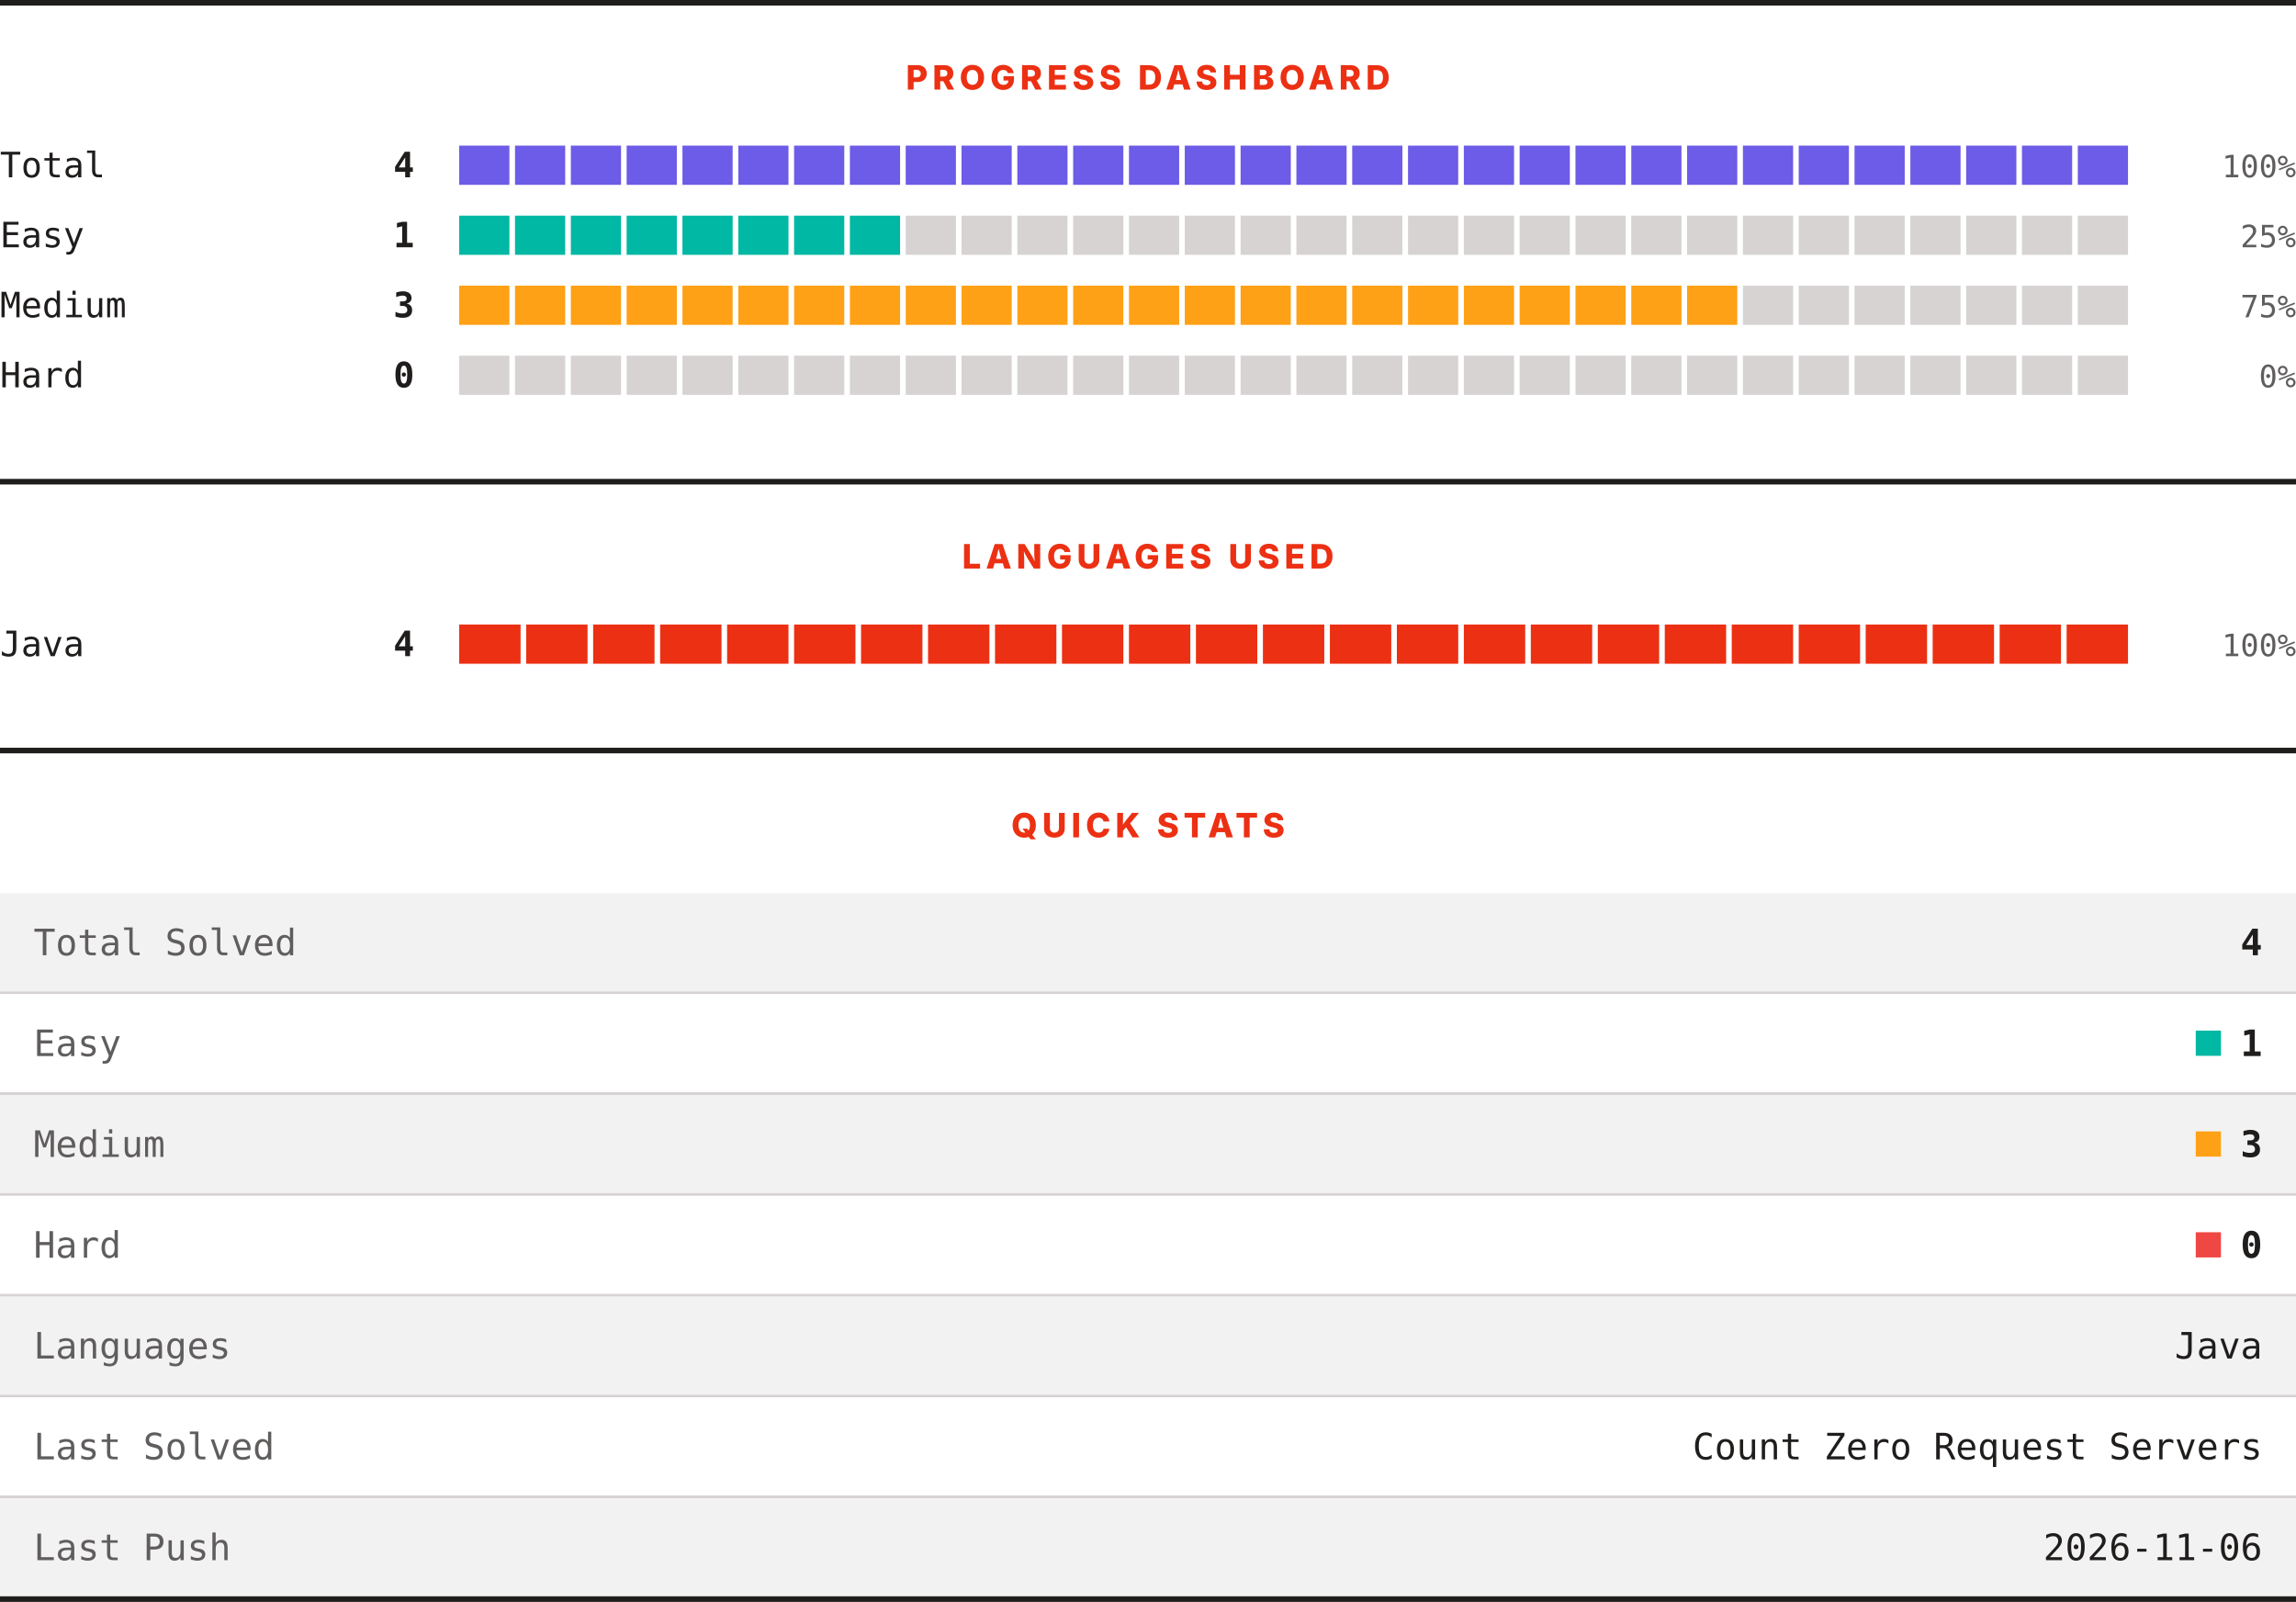
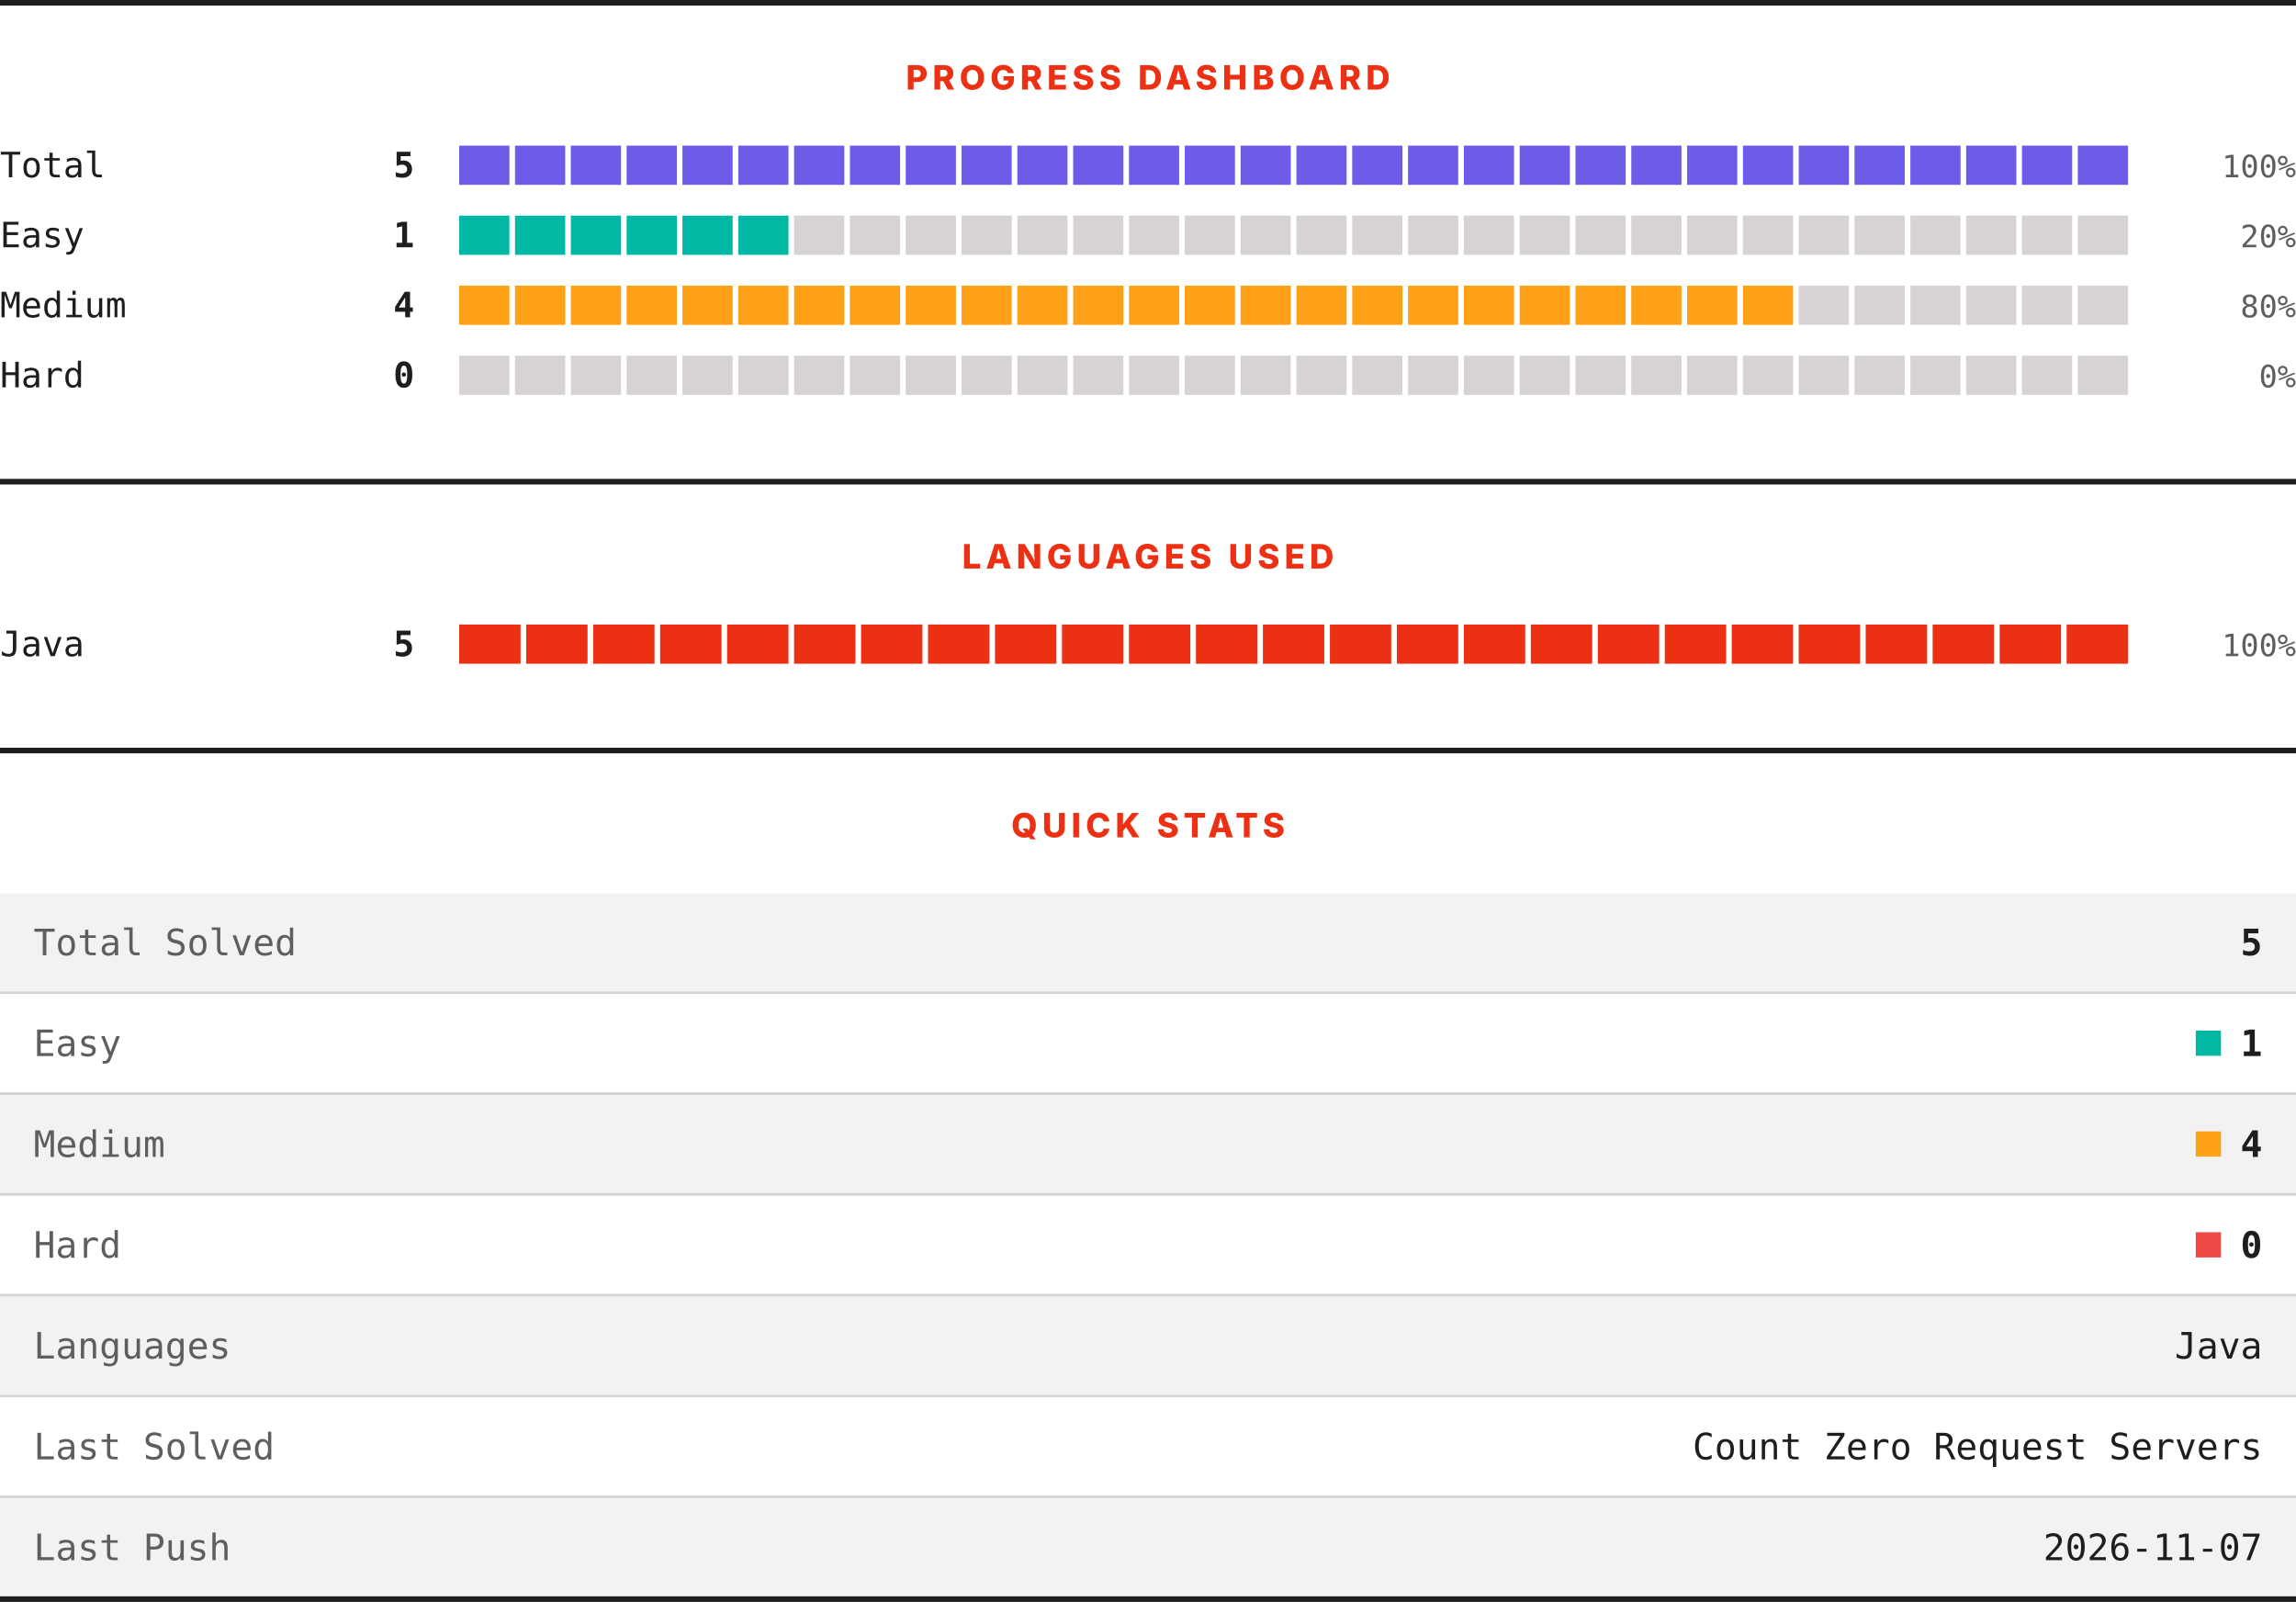
<svg xmlns="http://www.w3.org/2000/svg" width="820" height="572" viewBox="0 0 820 572" role="img" aria-label="LeetCode progress, languages and quick stats">
  <rect width="820" height="572" fill="#ffffff" />
  <rect x="0" y="0" width="820" height="2" fill="#201e1d" />
  <text x="410" y="32" text-anchor="middle" font-family="Archivo, system-ui, -apple-system, Segoe UI, sans-serif" font-size="12" font-weight="800" letter-spacing="1.68" fill="#ec3013">PROGRESS DASHBOARD</text>
  <text x="0" y="63.3" font-family="ui-monospace, SFMono-Regular, Menlo, Consolas, monospace" font-size="12.5" fill="#201e1d">Total</text>
-   <text x="148" y="63.3" text-anchor="end" font-family="ui-monospace, SFMono-Regular, Menlo, Consolas, monospace" font-size="12.5" font-weight="700" fill="#201e1d">4</text>
+   <text x="148" y="63.3" text-anchor="end" font-family="ui-monospace, SFMono-Regular, Menlo, Consolas, monospace" font-size="12.5" font-weight="700" fill="#201e1d">5</text>
  <rect x="164.00" y="52" width="17.93" height="14" fill="#6c5ce7" />
  <rect x="183.93" y="52" width="17.93" height="14" fill="#6c5ce7" />
  <rect x="203.87" y="52" width="17.93" height="14" fill="#6c5ce7" />
  <rect x="223.80" y="52" width="17.93" height="14" fill="#6c5ce7" />
  <rect x="243.73" y="52" width="17.93" height="14" fill="#6c5ce7" />
  <rect x="263.67" y="52" width="17.93" height="14" fill="#6c5ce7" />
  <rect x="283.60" y="52" width="17.93" height="14" fill="#6c5ce7" />
  <rect x="303.53" y="52" width="17.93" height="14" fill="#6c5ce7" />
  <rect x="323.47" y="52" width="17.93" height="14" fill="#6c5ce7" />
  <rect x="343.40" y="52" width="17.93" height="14" fill="#6c5ce7" />
  <rect x="363.33" y="52" width="17.93" height="14" fill="#6c5ce7" />
  <rect x="383.27" y="52" width="17.93" height="14" fill="#6c5ce7" />
  <rect x="403.20" y="52" width="17.93" height="14" fill="#6c5ce7" />
  <rect x="423.13" y="52" width="17.93" height="14" fill="#6c5ce7" />
  <rect x="443.07" y="52" width="17.93" height="14" fill="#6c5ce7" />
  <rect x="463.00" y="52" width="17.93" height="14" fill="#6c5ce7" />
  <rect x="482.93" y="52" width="17.93" height="14" fill="#6c5ce7" />
  <rect x="502.87" y="52" width="17.93" height="14" fill="#6c5ce7" />
  <rect x="522.80" y="52" width="17.93" height="14" fill="#6c5ce7" />
  <rect x="542.73" y="52" width="17.93" height="14" fill="#6c5ce7" />
  <rect x="562.67" y="52" width="17.93" height="14" fill="#6c5ce7" />
  <rect x="582.60" y="52" width="17.93" height="14" fill="#6c5ce7" />
  <rect x="602.53" y="52" width="17.93" height="14" fill="#6c5ce7" />
  <rect x="622.47" y="52" width="17.93" height="14" fill="#6c5ce7" />
  <rect x="642.40" y="52" width="17.93" height="14" fill="#6c5ce7" />
  <rect x="662.33" y="52" width="17.93" height="14" fill="#6c5ce7" />
  <rect x="682.27" y="52" width="17.93" height="14" fill="#6c5ce7" />
  <rect x="702.20" y="52" width="17.93" height="14" fill="#6c5ce7" />
  <rect x="722.13" y="52" width="17.93" height="14" fill="#6c5ce7" />
  <rect x="742.07" y="52" width="17.93" height="14" fill="#6c5ce7" />
  <text x="820" y="63.3" text-anchor="end" font-family="ui-monospace, SFMono-Regular, Menlo, Consolas, monospace" font-size="11" fill="#605d5d">100%</text>
  <text x="0" y="88.3" font-family="ui-monospace, SFMono-Regular, Menlo, Consolas, monospace" font-size="12.5" fill="#201e1d">Easy</text>
  <text x="148" y="88.3" text-anchor="end" font-family="ui-monospace, SFMono-Regular, Menlo, Consolas, monospace" font-size="12.5" font-weight="700" fill="#201e1d">1</text>
  <rect x="164.00" y="77" width="17.93" height="14" fill="#00b8a3" />
  <rect x="183.93" y="77" width="17.93" height="14" fill="#00b8a3" />
  <rect x="203.87" y="77" width="17.93" height="14" fill="#00b8a3" />
  <rect x="223.80" y="77" width="17.93" height="14" fill="#00b8a3" />
  <rect x="243.73" y="77" width="17.93" height="14" fill="#00b8a3" />
  <rect x="263.67" y="77" width="17.93" height="14" fill="#00b8a3" />
-   <rect x="283.60" y="77" width="17.93" height="14" fill="#00b8a3" />
-   <rect x="303.53" y="77" width="17.93" height="14" fill="#00b8a3" />
+   <rect x="283.60" y="77" width="17.93" height="14" fill="#d7d3d3" />
+   <rect x="303.53" y="77" width="17.93" height="14" fill="#d7d3d3" />
  <rect x="323.47" y="77" width="17.93" height="14" fill="#d7d3d3" />
  <rect x="343.40" y="77" width="17.93" height="14" fill="#d7d3d3" />
  <rect x="363.33" y="77" width="17.93" height="14" fill="#d7d3d3" />
  <rect x="383.27" y="77" width="17.93" height="14" fill="#d7d3d3" />
  <rect x="403.20" y="77" width="17.93" height="14" fill="#d7d3d3" />
  <rect x="423.13" y="77" width="17.93" height="14" fill="#d7d3d3" />
  <rect x="443.07" y="77" width="17.93" height="14" fill="#d7d3d3" />
  <rect x="463.00" y="77" width="17.93" height="14" fill="#d7d3d3" />
  <rect x="482.93" y="77" width="17.93" height="14" fill="#d7d3d3" />
  <rect x="502.87" y="77" width="17.93" height="14" fill="#d7d3d3" />
  <rect x="522.80" y="77" width="17.93" height="14" fill="#d7d3d3" />
  <rect x="542.73" y="77" width="17.93" height="14" fill="#d7d3d3" />
  <rect x="562.67" y="77" width="17.93" height="14" fill="#d7d3d3" />
  <rect x="582.60" y="77" width="17.93" height="14" fill="#d7d3d3" />
  <rect x="602.53" y="77" width="17.93" height="14" fill="#d7d3d3" />
  <rect x="622.47" y="77" width="17.93" height="14" fill="#d7d3d3" />
  <rect x="642.40" y="77" width="17.93" height="14" fill="#d7d3d3" />
  <rect x="662.33" y="77" width="17.93" height="14" fill="#d7d3d3" />
  <rect x="682.27" y="77" width="17.93" height="14" fill="#d7d3d3" />
  <rect x="702.20" y="77" width="17.93" height="14" fill="#d7d3d3" />
  <rect x="722.13" y="77" width="17.93" height="14" fill="#d7d3d3" />
  <rect x="742.07" y="77" width="17.93" height="14" fill="#d7d3d3" />
-   <text x="820" y="88.3" text-anchor="end" font-family="ui-monospace, SFMono-Regular, Menlo, Consolas, monospace" font-size="11" fill="#605d5d">25%</text>
+   <text x="820" y="88.3" text-anchor="end" font-family="ui-monospace, SFMono-Regular, Menlo, Consolas, monospace" font-size="11" fill="#605d5d">20%</text>
  <text x="0" y="113.3" font-family="ui-monospace, SFMono-Regular, Menlo, Consolas, monospace" font-size="12.5" fill="#201e1d">Medium</text>
-   <text x="148" y="113.3" text-anchor="end" font-family="ui-monospace, SFMono-Regular, Menlo, Consolas, monospace" font-size="12.5" font-weight="700" fill="#201e1d">3</text>
+   <text x="148" y="113.3" text-anchor="end" font-family="ui-monospace, SFMono-Regular, Menlo, Consolas, monospace" font-size="12.5" font-weight="700" fill="#201e1d">4</text>
  <rect x="164.00" y="102" width="17.93" height="14" fill="#ffa116" />
  <rect x="183.93" y="102" width="17.93" height="14" fill="#ffa116" />
  <rect x="203.87" y="102" width="17.93" height="14" fill="#ffa116" />
  <rect x="223.80" y="102" width="17.93" height="14" fill="#ffa116" />
  <rect x="243.73" y="102" width="17.93" height="14" fill="#ffa116" />
  <rect x="263.67" y="102" width="17.93" height="14" fill="#ffa116" />
  <rect x="283.60" y="102" width="17.93" height="14" fill="#ffa116" />
  <rect x="303.53" y="102" width="17.93" height="14" fill="#ffa116" />
  <rect x="323.47" y="102" width="17.93" height="14" fill="#ffa116" />
  <rect x="343.40" y="102" width="17.93" height="14" fill="#ffa116" />
  <rect x="363.33" y="102" width="17.93" height="14" fill="#ffa116" />
  <rect x="383.27" y="102" width="17.93" height="14" fill="#ffa116" />
  <rect x="403.20" y="102" width="17.93" height="14" fill="#ffa116" />
  <rect x="423.13" y="102" width="17.93" height="14" fill="#ffa116" />
  <rect x="443.07" y="102" width="17.93" height="14" fill="#ffa116" />
  <rect x="463.00" y="102" width="17.93" height="14" fill="#ffa116" />
  <rect x="482.93" y="102" width="17.93" height="14" fill="#ffa116" />
  <rect x="502.87" y="102" width="17.93" height="14" fill="#ffa116" />
  <rect x="522.80" y="102" width="17.93" height="14" fill="#ffa116" />
  <rect x="542.73" y="102" width="17.93" height="14" fill="#ffa116" />
  <rect x="562.67" y="102" width="17.93" height="14" fill="#ffa116" />
  <rect x="582.60" y="102" width="17.93" height="14" fill="#ffa116" />
  <rect x="602.53" y="102" width="17.93" height="14" fill="#ffa116" />
-   <rect x="622.47" y="102" width="17.93" height="14" fill="#d7d3d3" />
+   <rect x="622.47" y="102" width="17.93" height="14" fill="#ffa116" />
  <rect x="642.40" y="102" width="17.93" height="14" fill="#d7d3d3" />
  <rect x="662.33" y="102" width="17.93" height="14" fill="#d7d3d3" />
  <rect x="682.27" y="102" width="17.93" height="14" fill="#d7d3d3" />
  <rect x="702.20" y="102" width="17.93" height="14" fill="#d7d3d3" />
  <rect x="722.13" y="102" width="17.93" height="14" fill="#d7d3d3" />
  <rect x="742.07" y="102" width="17.93" height="14" fill="#d7d3d3" />
-   <text x="820" y="113.3" text-anchor="end" font-family="ui-monospace, SFMono-Regular, Menlo, Consolas, monospace" font-size="11" fill="#605d5d">75%</text>
+   <text x="820" y="113.3" text-anchor="end" font-family="ui-monospace, SFMono-Regular, Menlo, Consolas, monospace" font-size="11" fill="#605d5d">80%</text>
  <text x="0" y="138.3" font-family="ui-monospace, SFMono-Regular, Menlo, Consolas, monospace" font-size="12.5" fill="#201e1d">Hard</text>
  <text x="148" y="138.3" text-anchor="end" font-family="ui-monospace, SFMono-Regular, Menlo, Consolas, monospace" font-size="12.5" font-weight="700" fill="#201e1d">0</text>
  <rect x="164.00" y="127" width="17.93" height="14" fill="#d7d3d3" />
  <rect x="183.93" y="127" width="17.93" height="14" fill="#d7d3d3" />
  <rect x="203.87" y="127" width="17.93" height="14" fill="#d7d3d3" />
  <rect x="223.80" y="127" width="17.93" height="14" fill="#d7d3d3" />
  <rect x="243.73" y="127" width="17.93" height="14" fill="#d7d3d3" />
  <rect x="263.67" y="127" width="17.93" height="14" fill="#d7d3d3" />
  <rect x="283.60" y="127" width="17.93" height="14" fill="#d7d3d3" />
  <rect x="303.53" y="127" width="17.93" height="14" fill="#d7d3d3" />
  <rect x="323.47" y="127" width="17.93" height="14" fill="#d7d3d3" />
  <rect x="343.40" y="127" width="17.93" height="14" fill="#d7d3d3" />
  <rect x="363.33" y="127" width="17.93" height="14" fill="#d7d3d3" />
  <rect x="383.27" y="127" width="17.93" height="14" fill="#d7d3d3" />
  <rect x="403.20" y="127" width="17.93" height="14" fill="#d7d3d3" />
  <rect x="423.13" y="127" width="17.93" height="14" fill="#d7d3d3" />
  <rect x="443.07" y="127" width="17.93" height="14" fill="#d7d3d3" />
  <rect x="463.00" y="127" width="17.93" height="14" fill="#d7d3d3" />
  <rect x="482.93" y="127" width="17.93" height="14" fill="#d7d3d3" />
  <rect x="502.87" y="127" width="17.93" height="14" fill="#d7d3d3" />
  <rect x="522.80" y="127" width="17.93" height="14" fill="#d7d3d3" />
  <rect x="542.73" y="127" width="17.93" height="14" fill="#d7d3d3" />
  <rect x="562.67" y="127" width="17.93" height="14" fill="#d7d3d3" />
  <rect x="582.60" y="127" width="17.93" height="14" fill="#d7d3d3" />
  <rect x="602.53" y="127" width="17.93" height="14" fill="#d7d3d3" />
  <rect x="622.47" y="127" width="17.93" height="14" fill="#d7d3d3" />
  <rect x="642.40" y="127" width="17.93" height="14" fill="#d7d3d3" />
  <rect x="662.33" y="127" width="17.93" height="14" fill="#d7d3d3" />
  <rect x="682.27" y="127" width="17.93" height="14" fill="#d7d3d3" />
  <rect x="702.20" y="127" width="17.93" height="14" fill="#d7d3d3" />
  <rect x="722.13" y="127" width="17.93" height="14" fill="#d7d3d3" />
  <rect x="742.07" y="127" width="17.93" height="14" fill="#d7d3d3" />
  <text x="820" y="138.3" text-anchor="end" font-family="ui-monospace, SFMono-Regular, Menlo, Consolas, monospace" font-size="11" fill="#605d5d">0%</text>
  <rect x="0" y="171" width="820" height="2" fill="#201e1d" />
  <text x="410" y="203" text-anchor="middle" font-family="Archivo, system-ui, -apple-system, Segoe UI, sans-serif" font-size="12" font-weight="800" letter-spacing="1.68" fill="#ec3013">LANGUAGES USED</text>
  <text x="0" y="234.3" font-family="ui-monospace, SFMono-Regular, Menlo, Consolas, monospace" font-size="12.5" fill="#201e1d">Java</text>
-   <text x="148" y="234.3" text-anchor="end" font-family="ui-monospace, SFMono-Regular, Menlo, Consolas, monospace" font-size="12.5" font-weight="700" fill="#201e1d">4</text>
+   <text x="148" y="234.3" text-anchor="end" font-family="ui-monospace, SFMono-Regular, Menlo, Consolas, monospace" font-size="12.5" font-weight="700" fill="#201e1d">5</text>
  <rect x="164.00" y="223" width="21.92" height="14" fill="#ec3013" />
  <rect x="187.92" y="223" width="21.92" height="14" fill="#ec3013" />
  <rect x="211.84" y="223" width="21.92" height="14" fill="#ec3013" />
  <rect x="235.76" y="223" width="21.92" height="14" fill="#ec3013" />
  <rect x="259.68" y="223" width="21.92" height="14" fill="#ec3013" />
  <rect x="283.60" y="223" width="21.92" height="14" fill="#ec3013" />
  <rect x="307.52" y="223" width="21.92" height="14" fill="#ec3013" />
  <rect x="331.44" y="223" width="21.92" height="14" fill="#ec3013" />
  <rect x="355.36" y="223" width="21.92" height="14" fill="#ec3013" />
  <rect x="379.28" y="223" width="21.92" height="14" fill="#ec3013" />
  <rect x="403.20" y="223" width="21.92" height="14" fill="#ec3013" />
  <rect x="427.12" y="223" width="21.92" height="14" fill="#ec3013" />
  <rect x="451.04" y="223" width="21.92" height="14" fill="#ec3013" />
  <rect x="474.96" y="223" width="21.92" height="14" fill="#ec3013" />
  <rect x="498.88" y="223" width="21.92" height="14" fill="#ec3013" />
  <rect x="522.80" y="223" width="21.92" height="14" fill="#ec3013" />
  <rect x="546.72" y="223" width="21.92" height="14" fill="#ec3013" />
  <rect x="570.64" y="223" width="21.92" height="14" fill="#ec3013" />
  <rect x="594.56" y="223" width="21.92" height="14" fill="#ec3013" />
  <rect x="618.48" y="223" width="21.92" height="14" fill="#ec3013" />
  <rect x="642.40" y="223" width="21.92" height="14" fill="#ec3013" />
  <rect x="666.32" y="223" width="21.92" height="14" fill="#ec3013" />
  <rect x="690.24" y="223" width="21.92" height="14" fill="#ec3013" />
  <rect x="714.16" y="223" width="21.92" height="14" fill="#ec3013" />
  <rect x="738.08" y="223" width="21.92" height="14" fill="#ec3013" />
  <text x="820" y="234.3" text-anchor="end" font-family="ui-monospace, SFMono-Regular, Menlo, Consolas, monospace" font-size="11" fill="#605d5d">100%</text>
  <rect x="0" y="267" width="820" height="2" fill="#201e1d" />
  <text x="410" y="299" text-anchor="middle" font-family="Archivo, system-ui, -apple-system, Segoe UI, sans-serif" font-size="12" font-weight="800" letter-spacing="1.68" fill="#ec3013">QUICK STATS</text>
  <rect x="0" y="319" width="820" height="35" fill="#f3f2f2" />
  <text x="12" y="341.1" font-family="ui-monospace, SFMono-Regular, Menlo, Consolas, monospace" font-size="13" fill="#605d5d">Total Solved</text>
-   <text x="808" y="341.1" text-anchor="end" font-family="ui-monospace, SFMono-Regular, Menlo, Consolas, monospace" font-size="13" font-weight="700" fill="#201e1d">4</text>
+   <text x="808" y="341.1" text-anchor="end" font-family="ui-monospace, SFMono-Regular, Menlo, Consolas, monospace" font-size="13" font-weight="700" fill="#201e1d">5</text>
  <rect x="0" y="354" width="820" height="1" fill="#d7d3d3" />
  <rect x="0" y="355" width="820" height="35" fill="#ffffff" />
  <text x="12" y="377.1" font-family="ui-monospace, SFMono-Regular, Menlo, Consolas, monospace" font-size="13" fill="#605d5d">Easy</text>
  <rect x="784.2" y="368" width="9" height="9" fill="#00b8a3" />
  <text x="808" y="377.1" text-anchor="end" font-family="ui-monospace, SFMono-Regular, Menlo, Consolas, monospace" font-size="13" font-weight="700" fill="#201e1d">1</text>
  <rect x="0" y="390" width="820" height="1" fill="#d7d3d3" />
  <rect x="0" y="391" width="820" height="35" fill="#f3f2f2" />
  <text x="12" y="413.1" font-family="ui-monospace, SFMono-Regular, Menlo, Consolas, monospace" font-size="13" fill="#605d5d">Medium</text>
  <rect x="784.2" y="404" width="9" height="9" fill="#ffa116" />
-   <text x="808" y="413.1" text-anchor="end" font-family="ui-monospace, SFMono-Regular, Menlo, Consolas, monospace" font-size="13" font-weight="700" fill="#201e1d">3</text>
+   <text x="808" y="413.1" text-anchor="end" font-family="ui-monospace, SFMono-Regular, Menlo, Consolas, monospace" font-size="13" font-weight="700" fill="#201e1d">4</text>
  <rect x="0" y="426" width="820" height="1" fill="#d7d3d3" />
  <rect x="0" y="427" width="820" height="35" fill="#ffffff" />
  <text x="12" y="449.1" font-family="ui-monospace, SFMono-Regular, Menlo, Consolas, monospace" font-size="13" fill="#605d5d">Hard</text>
  <rect x="784.2" y="440" width="9" height="9" fill="#ef4743" />
  <text x="808" y="449.1" text-anchor="end" font-family="ui-monospace, SFMono-Regular, Menlo, Consolas, monospace" font-size="13" font-weight="700" fill="#201e1d">0</text>
  <rect x="0" y="462" width="820" height="1" fill="#d7d3d3" />
  <rect x="0" y="463" width="820" height="35" fill="#f3f2f2" />
  <text x="12" y="485.1" font-family="ui-monospace, SFMono-Regular, Menlo, Consolas, monospace" font-size="13" fill="#605d5d">Languages</text>
  <text x="808" y="485.1" text-anchor="end" font-family="ui-monospace, SFMono-Regular, Menlo, Consolas, monospace" font-size="13" fill="#201e1d">Java</text>
  <rect x="0" y="498" width="820" height="1" fill="#d7d3d3" />
  <rect x="0" y="499" width="820" height="35" fill="#ffffff" />
  <text x="12" y="521.1" font-family="ui-monospace, SFMono-Regular, Menlo, Consolas, monospace" font-size="13" fill="#605d5d">Last Solved</text>
  <text x="808" y="521.1" text-anchor="end" font-family="ui-monospace, SFMono-Regular, Menlo, Consolas, monospace" font-size="13" fill="#201e1d">Count Zero Request Servers</text>
  <rect x="0" y="534" width="820" height="1" fill="#d7d3d3" />
  <rect x="0" y="535" width="820" height="35" fill="#f3f2f2" />
  <text x="12" y="557.1" font-family="ui-monospace, SFMono-Regular, Menlo, Consolas, monospace" font-size="13" fill="#605d5d">Last Push</text>
-   <text x="808" y="557.1" text-anchor="end" font-family="ui-monospace, SFMono-Regular, Menlo, Consolas, monospace" font-size="13" fill="#201e1d">2026-11-06</text>
+   <text x="808" y="557.1" text-anchor="end" font-family="ui-monospace, SFMono-Regular, Menlo, Consolas, monospace" font-size="13" fill="#201e1d">2026-11-07</text>
  <rect x="0" y="570" width="820" height="2" fill="#201e1d" />
</svg>
